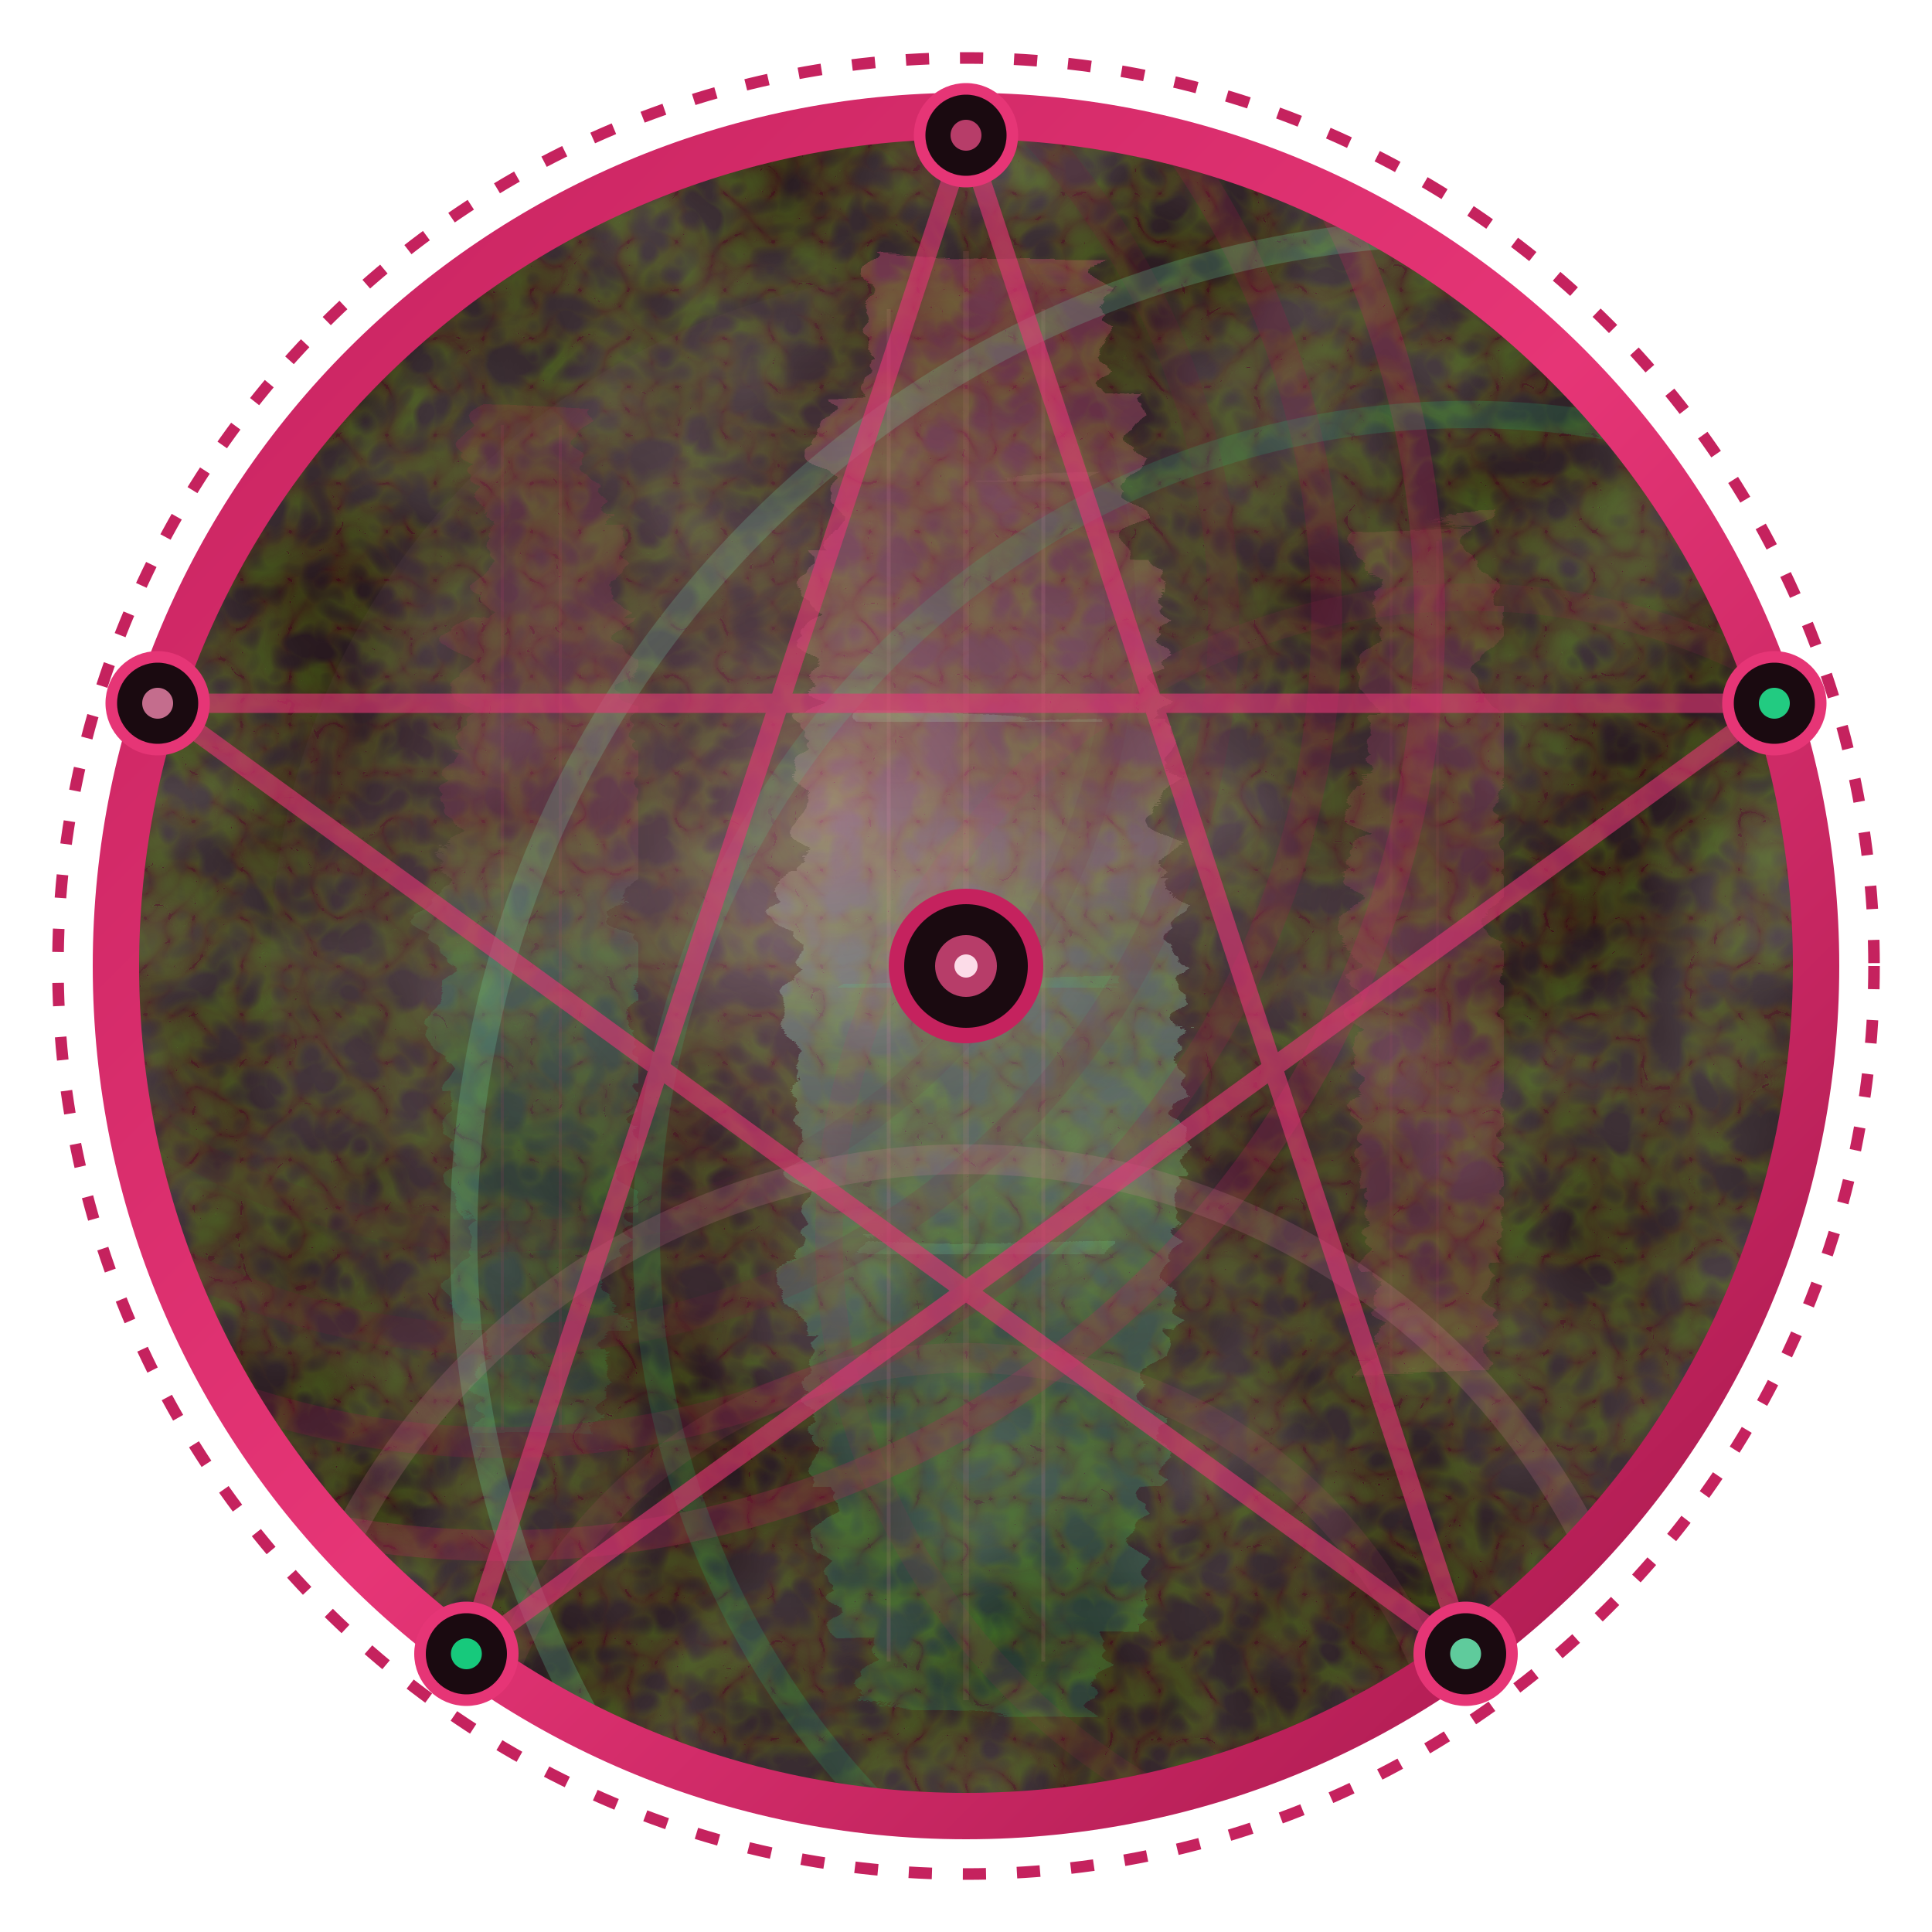
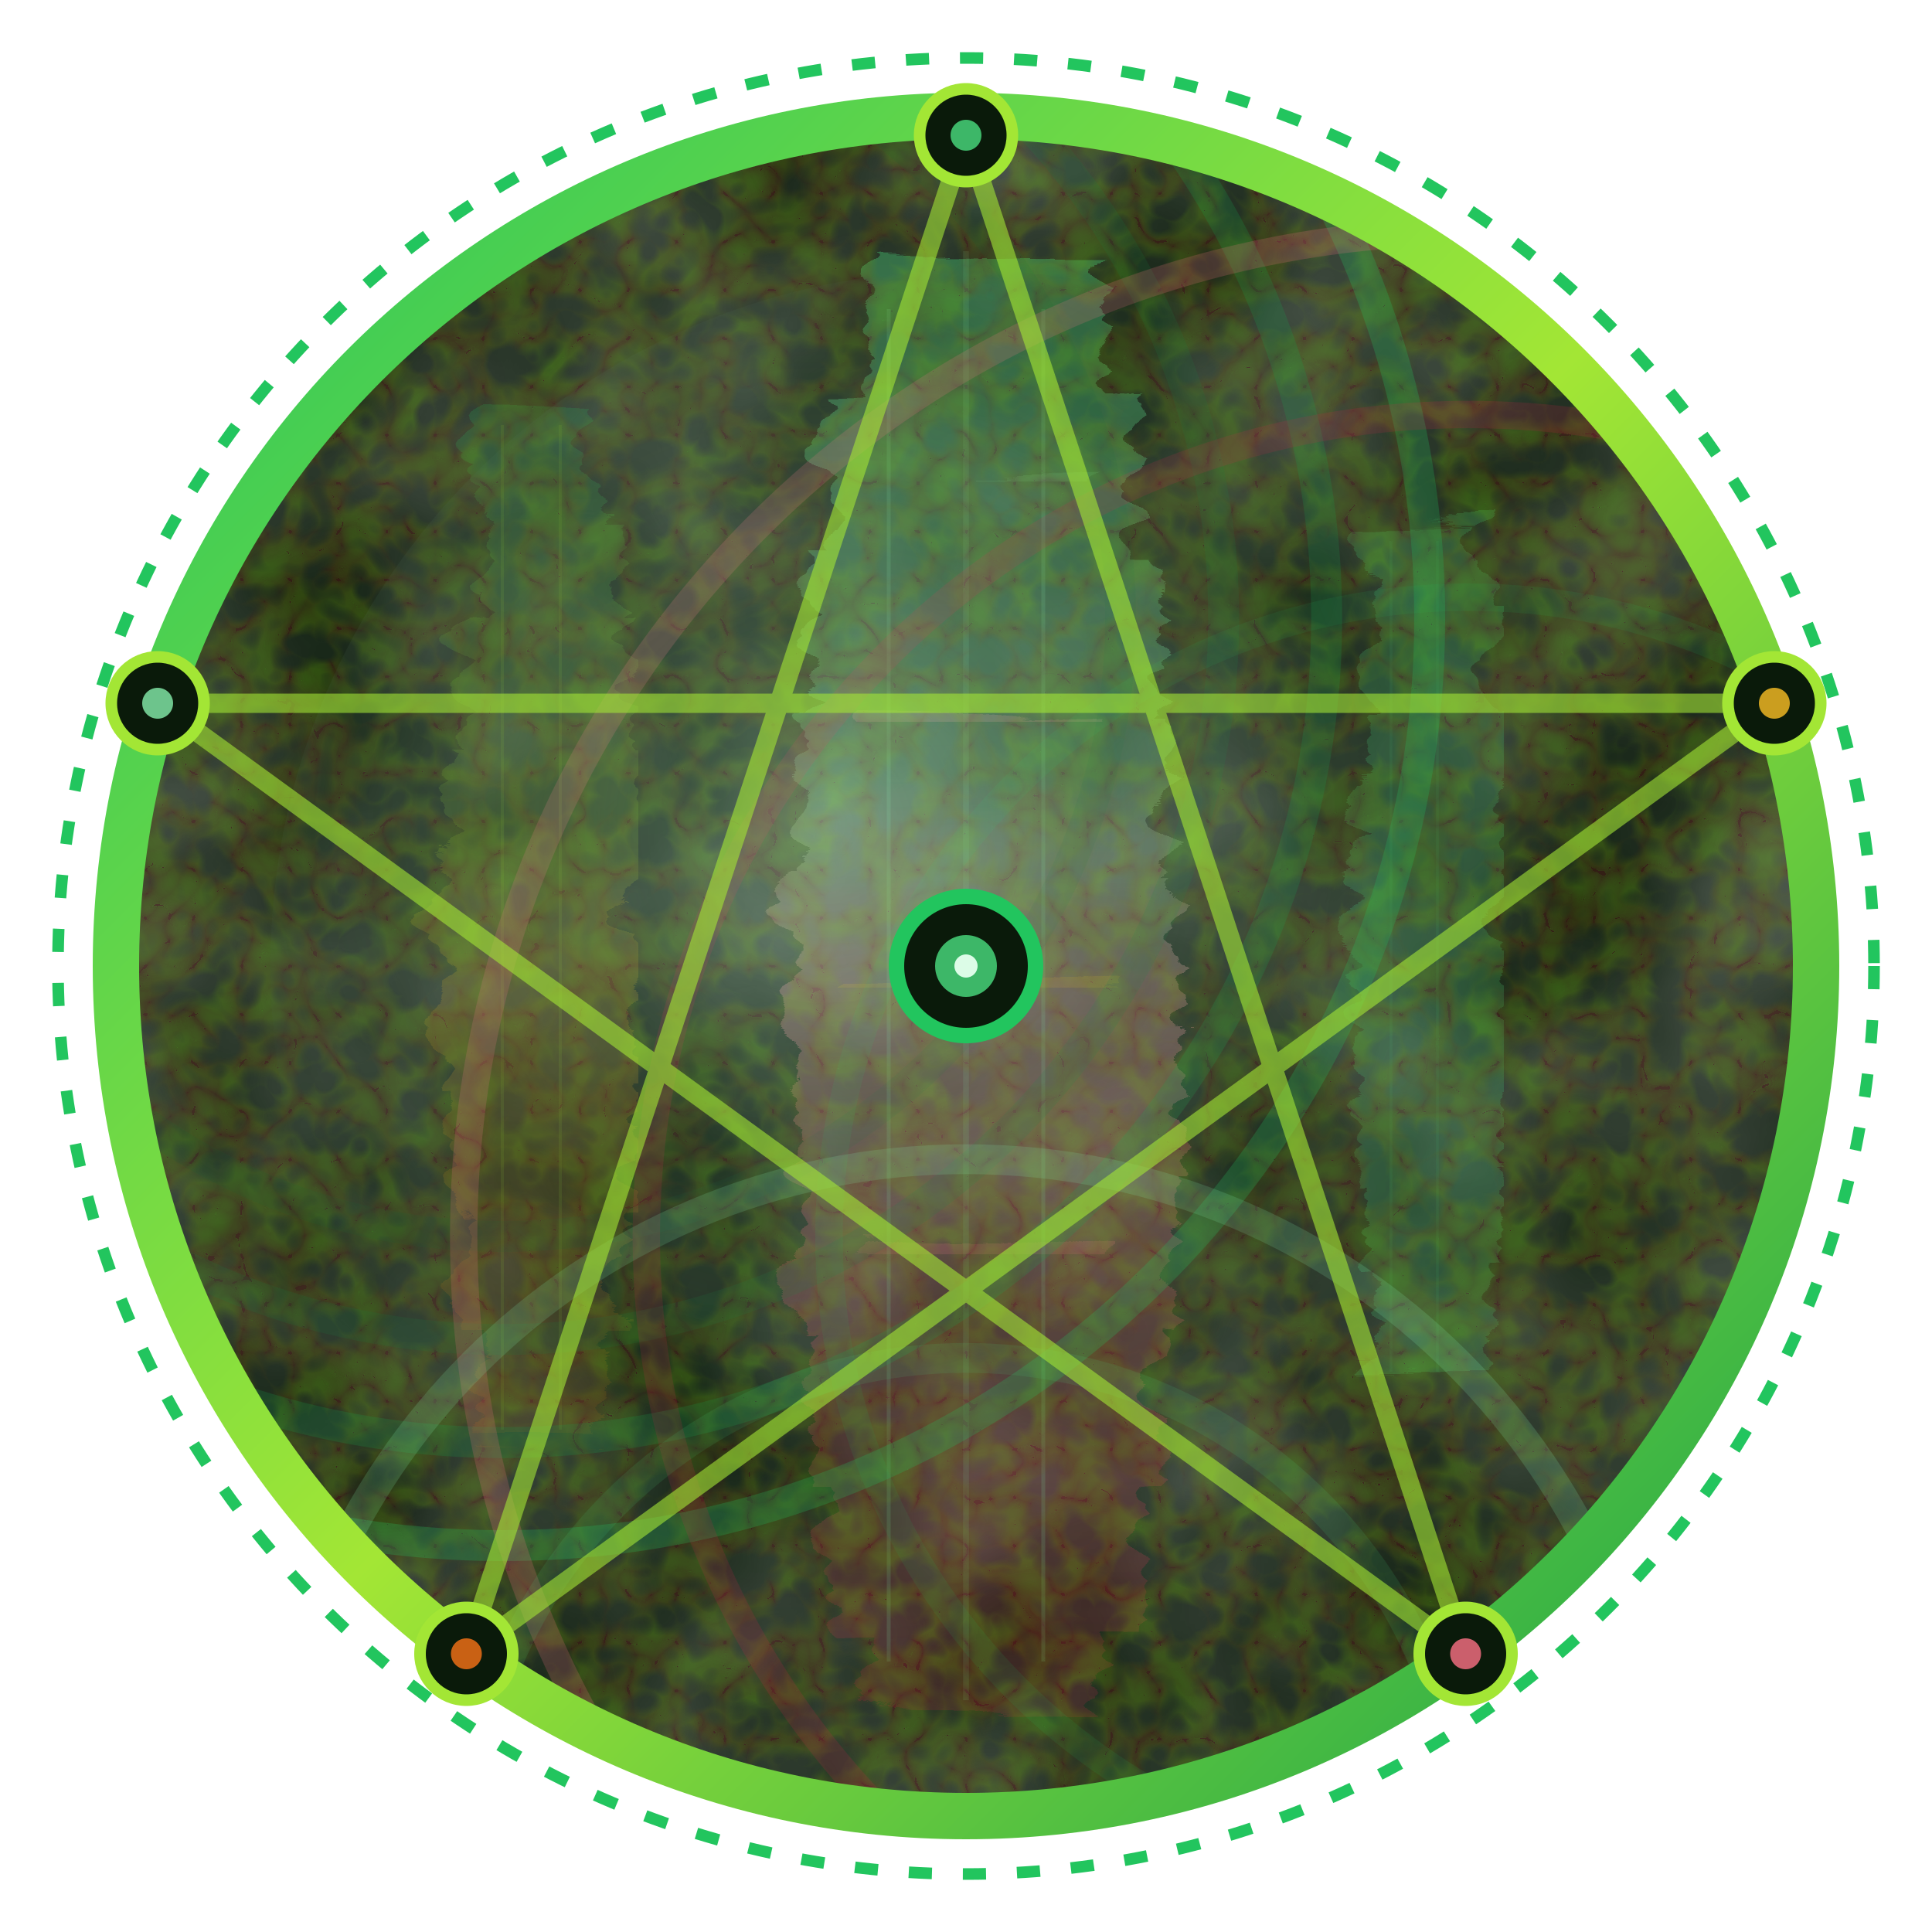
<svg xmlns="http://www.w3.org/2000/svg" viewBox="0 0 500 500" width="100%" height="100%">
  <defs>
    <clipPath id="circleClip">
      <circle cx="250" cy="250" r="220" />
    </clipPath>
    <linearGradient id="pleochroicGlow" x1="0%" y1="0%" x2="100%" y2="100%">
-       <stop offset="0%" stop-color="#c5225e" />
-       <stop offset="50%" stop-color="#e63576" />
-       <stop offset="100%" stop-color="#a3164a" />
+       <stop offset="0%" stop-color="#22c55e" />
+       <stop offset="50%" stop-color="#a3e635" />
+       <stop offset="100%" stop-color="#16a34a" />
    </linearGradient>
    <linearGradient id="crystalZone1" x1="0%" y1="0%" x2="0%" y2="100%">
-       <stop offset="0%" stop-color="#de4a80" stop-opacity="0.7" />
-       <stop offset="35%" stop-color="#ef86ac" stop-opacity="0.5" />
-       <stop offset="50%" stop-color="#a4fdd6" stop-opacity="0.6" />
-       <stop offset="65%" stop-color="#71fbbf" stop-opacity="0.5" />
-       <stop offset="100%" stop-color="#1de18c" stop-opacity="0.3" />
+       <stop offset="0%" stop-color="#4ade80" stop-opacity="0.7" />
+       <stop offset="35%" stop-color="#86efac" stop-opacity="0.5" />
+       <stop offset="50%" stop-color="#fda4af" stop-opacity="0.6" />
+       <stop offset="65%" stop-color="#fb7185" stop-opacity="0.5" />
+       <stop offset="100%" stop-color="#e11d48" stop-opacity="0.3" />
    </linearGradient>
    <linearGradient id="crystalZone2" x1="0%" y1="0%" x2="0%" y2="100%">
-       <stop offset="0%" stop-color="#c5225e" stop-opacity="0.5" />
-       <stop offset="40%" stop-color="#e63576" stop-opacity="0.4" />
-       <stop offset="55%" stop-color="#24fb9e" stop-opacity="0.5" />
-       <stop offset="100%" stop-color="#16f997" stop-opacity="0.3" />
+       <stop offset="0%" stop-color="#22c55e" stop-opacity="0.5" />
+       <stop offset="40%" stop-color="#a3e635" stop-opacity="0.4" />
+       <stop offset="55%" stop-color="#fbbf24" stop-opacity="0.5" />
+       <stop offset="100%" stop-color="#f97316" stop-opacity="0.3" />
    </linearGradient>
    <radialGradient id="centerGlow" cx="40%" cy="40%" r="60%">
-       <stop offset="0%" stop-color="#f7bbd1" stop-opacity="0.3" />
-       <stop offset="100%" stop-color="#1a0a10" stop-opacity="0" />
+       <stop offset="0%" stop-color="#bbf7d0" stop-opacity="0.3" />
+       <stop offset="100%" stop-color="#0a1a0a" stop-opacity="0" />
    </radialGradient>
    <filter id="crystalNoise" x="0%" y="0%" width="100%" height="100%">
      <feTurbulence type="fractalNoise" baseFrequency="0.015" numOctaves="4" seed="17" result="noise" />
      <feColorMatrix type="saturate" values="0" result="mono" />
      <feComponentTransfer result="contrast">
        <feFuncR type="linear" slope="1.6" intercept="-0.3" />
        <feFuncG type="linear" slope="1.6" intercept="-0.3" />
        <feFuncB type="linear" slope="1.6" intercept="-0.3" />
      </feComponentTransfer>
      <feGaussianBlur stdDeviation="1.5" result="blurred" />
    </filter>
    <filter id="striations" x="-10%" y="-10%" width="120%" height="120%">
      <feTurbulence type="turbulence" baseFrequency="0.003 0.06" numOctaves="3" seed="31" result="turb" />
      <feDisplacementMap in="SourceGraphic" in2="turb" scale="18" xChannelSelector="R" yChannelSelector="G" />
    </filter>
    <filter id="speckles" x="0%" y="0%" width="100%" height="100%">
      <feTurbulence type="turbulence" baseFrequency="0.08" numOctaves="2" seed="15" result="speckle" />
      <feColorMatrix type="matrix" values="         0 0 0 0 0.2         0 1 0 0 0         0 0 0 0 0         0 0 0 -3 1.5" result="speckleMask" />
    </filter>
  </defs>
-   <circle cx="250" cy="250" r="220" fill="#1a0a10" />
+   <circle cx="250" cy="250" r="220" fill="#0a1a0a" />
  <g clip-path="url(#circleClip)">
-     <rect x="0" y="0" width="500" height="500" fill="#1f0d14" filter="url(#crystalNoise)" opacity="0.4" />
+     <rect x="0" y="0" width="500" height="500" fill="#0d1f0d" filter="url(#crystalNoise)" opacity="0.4" />
    <path d="M 220 60 L 240 60 L 260 60 L 280 60 L 280 100 L 290 100 L 290 140 L 295 140 L 295 180 L 298 180 L 298 220 L 300 220 L 300 260 L 300 300 L 298 300 L 298 340 L 295 340 L 295 380 L 290 380 L 290 420 L 280 420 L 280 440 L 260 440 L 240 440 L 220 440 L 220 420 L 210 420 L 210 380 L 205 380 L 205 340 L 202 340 L 202 300 L 200 300 L 200 260 L 200 220 L 202 220 L 202 180 L 205 180 L 205 140 L 210 140 L 210 100 L 220 100 Z" fill="url(#crystalZone1)" filter="url(#striations)" opacity="0.5" />
-     <rect x="220" y="120" width="60" height="4" fill="#ef86ac" opacity="0.15" filter="url(#striations)" />
-     <rect x="218" y="180" width="64" height="6" fill="#a4fdd6" opacity="0.2" filter="url(#striations)" />
-     <rect x="215" y="250" width="70" height="5" fill="#24fb9e" opacity="0.15" filter="url(#striations)" />
-     <rect x="218" y="320" width="64" height="4" fill="#71fbbf" opacity="0.18" filter="url(#striations)" />
-     <rect x="220" y="380" width="60" height="3" fill="#de4a80" opacity="0.12" filter="url(#striations)" />
+     <rect x="220" y="120" width="60" height="4" fill="#86efac" opacity="0.15" filter="url(#striations)" />
+     <rect x="218" y="180" width="64" height="6" fill="#fda4af" opacity="0.2" filter="url(#striations)" />
+     <rect x="215" y="250" width="70" height="5" fill="#fbbf24" opacity="0.15" filter="url(#striations)" />
+     <rect x="218" y="320" width="64" height="4" fill="#fb7185" opacity="0.18" filter="url(#striations)" />
+     <rect x="220" y="380" width="60" height="3" fill="#4ade80" opacity="0.12" filter="url(#striations)" />
    <path d="M 120 100 L 135 100 L 150 100 L 150 130 L 155 130 L 155 160 L 158 160 L 158 190 L 160 190 L 160 220 L 160 250 L 160 280 L 158 280 L 158 310 L 155 310 L 155 340 L 150 340 L 150 370 L 135 370 L 120 370 L 120 340 L 115 340 L 115 310 L 112 310 L 112 280 L 110 280 L 110 250 L 110 220 L 112 220 L 112 190 L 115 190 L 115 160 L 120 160 L 120 130 Z" fill="url(#crystalZone2)" filter="url(#striations)" opacity="0.35" />
-     <path d="M 350 130 L 365 130 L 380 130 L 380 155 L 383 155 L 383 180 L 385 180 L 385 210 L 385 240 L 385 270 L 385 300 L 383 300 L 383 325 L 380 325 L 380 350 L 365 350 L 350 350 L 350 325 L 347 325 L 347 300 L 345 300 L 345 270 L 345 240 L 345 210 L 347 210 L 347 180 L 350 180 L 350 155 Z" fill="#de4a80" filter="url(#striations)" opacity="0.2" />
-     <line x1="230" y1="80" x2="230" y2="430" stroke="#ef86ac" stroke-width="1" opacity="0.15" />
-     <line x1="250" y1="65" x2="250" y2="440" stroke="#ef86ac" stroke-width="1.5" opacity="0.12" />
-     <line x1="270" y1="80" x2="270" y2="430" stroke="#ef86ac" stroke-width="1" opacity="0.15" />
-     <line x1="130" y1="110" x2="130" y2="370" stroke="#e63576" stroke-width="0.8" opacity="0.1" />
-     <line x1="145" y1="110" x2="145" y2="370" stroke="#e63576" stroke-width="0.8" opacity="0.1" />
-     <line x1="360" y1="140" x2="360" y2="355" stroke="#de4a80" stroke-width="0.7" opacity="0.08" />
-     <line x1="372" y1="140" x2="372" y2="355" stroke="#de4a80" stroke-width="0.7" opacity="0.08" />
+     <path d="M 350 130 L 365 130 L 380 130 L 380 155 L 383 155 L 383 180 L 385 180 L 385 210 L 385 240 L 385 270 L 385 300 L 383 300 L 383 325 L 380 325 L 380 350 L 365 350 L 350 350 L 350 325 L 347 325 L 347 300 L 345 300 L 345 270 L 345 240 L 345 210 L 347 210 L 347 180 L 350 180 L 350 155 Z" fill="#4ade80" filter="url(#striations)" opacity="0.2" />
+     <line x1="230" y1="80" x2="230" y2="430" stroke="#86efac" stroke-width="1" opacity="0.15" />
+     <line x1="250" y1="65" x2="250" y2="440" stroke="#86efac" stroke-width="1.5" opacity="0.12" />
+     <line x1="270" y1="80" x2="270" y2="430" stroke="#86efac" stroke-width="1" opacity="0.15" />
+     <line x1="130" y1="110" x2="130" y2="370" stroke="#a3e635" stroke-width="0.8" opacity="0.1" />
+     <line x1="145" y1="110" x2="145" y2="370" stroke="#a3e635" stroke-width="0.8" opacity="0.1" />
+     <line x1="360" y1="140" x2="360" y2="355" stroke="#4ade80" stroke-width="0.7" opacity="0.08" />
+     <line x1="372" y1="140" x2="372" y2="355" stroke="#4ade80" stroke-width="0.7" opacity="0.08" />
    <rect x="0" y="0" width="500" height="500" fill="#000" filter="url(#speckles)" opacity="0.25" />
-     <circle cx="130" cy="160" r="240.0" fill="none" stroke="#c5225e" stroke-width="8.0" opacity="0.25" />
-     <circle cx="130" cy="160" r="213.333" fill="none" stroke="#a3164a" stroke-width="8.0" opacity="0.2" />
-     <circle cx="130" cy="160" r="186.667" fill="none" stroke="#80153c" stroke-width="8.0" opacity="0.15" />
-     <circle cx="130" cy="160" r="160.0" fill="none" stroke="#6b0d2f" stroke-width="8.0" opacity="0.1" />
-     <circle cx="380" cy="320" r="260.0" fill="none" stroke="#71fbbf" stroke-width="7.09" opacity="0.2" />
-     <circle cx="380" cy="320" r="212.727" fill="none" stroke="#1de18c" stroke-width="7.09" opacity="0.15" />
-     <circle cx="380" cy="320" r="165.455" fill="none" stroke="#c5225e" stroke-width="7.09" opacity="0.1" />
-     <circle cx="250" cy="480" r="180.0" fill="none" stroke="#ef86ac" stroke-width="7.71" opacity="0.18" />
-     <circle cx="250" cy="480" r="128.571" fill="none" stroke="#de4a80" stroke-width="7.71" opacity="0.12" />
+     <circle cx="130" cy="160" r="240.0" fill="none" stroke="#22c55e" stroke-width="8.0" opacity="0.25" />
+     <circle cx="130" cy="160" r="213.333" fill="none" stroke="#16a34a" stroke-width="8.0" opacity="0.2" />
+     <circle cx="130" cy="160" r="186.667" fill="none" stroke="#15803d" stroke-width="8.0" opacity="0.15" />
+     <circle cx="130" cy="160" r="160.0" fill="none" stroke="#0d6b30" stroke-width="8.0" opacity="0.1" />
+     <circle cx="380" cy="320" r="260.0" fill="none" stroke="#fb7185" stroke-width="7.09" opacity="0.2" />
+     <circle cx="380" cy="320" r="212.727" fill="none" stroke="#e11d48" stroke-width="7.09" opacity="0.15" />
+     <circle cx="380" cy="320" r="165.455" fill="none" stroke="#22c55e" stroke-width="7.09" opacity="0.1" />
+     <circle cx="250" cy="480" r="180.0" fill="none" stroke="#86efac" stroke-width="7.71" opacity="0.18" />
+     <circle cx="250" cy="480" r="128.571" fill="none" stroke="#4ade80" stroke-width="7.71" opacity="0.12" />
  </g>
  <circle cx="250" cy="250" r="180" fill="url(#centerGlow)" />
  <circle cx="250" cy="250" r="220" fill="none" stroke="url(#pleochroicGlow)" stroke-width="12" />
-   <circle cx="250" cy="250" r="235" fill="none" stroke="#c5225e" stroke-width="3" stroke-dasharray="6, 8" />
-   <path d="M 250 35 L 379.3 428 L 40.8 182 L 459.2 182 L 120.7 428 Z" fill="none" stroke="#e63576" stroke-width="5" stroke-linejoin="round" opacity="0.6" />
-   <circle cx="250" cy="250" r="18" fill="#1a0a10" stroke="#c5225e" stroke-width="4" />
-   <circle cx="250" cy="250" r="8" fill="#de4a80" opacity="0.8" />
-   <circle cx="250" cy="250" r="3" fill="#fcdce8" />
+   <circle cx="250" cy="250" r="235" fill="none" stroke="#22c55e" stroke-width="3" stroke-dasharray="6, 8" />
+   <path d="M 250 35 L 379.3 428 L 40.8 182 L 459.2 182 L 120.7 428 Z" fill="none" stroke="#a3e635" stroke-width="5" stroke-linejoin="round" opacity="0.6" />
+   <circle cx="250" cy="250" r="18" fill="#0a1a0a" stroke="#22c55e" stroke-width="4" />
+   <circle cx="250" cy="250" r="8" fill="#4ade80" opacity="0.8" />
+   <circle cx="250" cy="250" r="3" fill="#dcfce7" />
  <g>
-     <circle cx="250" cy="35" r="12" fill="#1a0a10" stroke="#e63576" stroke-width="3" />
-     <circle cx="250" cy="35" r="4" fill="#de4a80" opacity="0.8" />
+     <circle cx="250" cy="35" r="12" fill="#0a1a0a" stroke="#a3e635" stroke-width="3" />
+     <circle cx="250" cy="35" r="4" fill="#4ade80" opacity="0.8" />
  </g>
  <g>
-     <circle cx="379.3" cy="428" r="12" fill="#1a0a10" stroke="#e63576" stroke-width="3" />
-     <circle cx="379.3" cy="428" r="4" fill="#71fbbf" opacity="0.8" />
+     <circle cx="379.3" cy="428" r="12" fill="#0a1a0a" stroke="#a3e635" stroke-width="3" />
+     <circle cx="379.3" cy="428" r="4" fill="#fb7185" opacity="0.8" />
  </g>
  <g>
-     <circle cx="40.8" cy="182" r="12" fill="#1a0a10" stroke="#e63576" stroke-width="3" />
-     <circle cx="40.8" cy="182" r="4" fill="#ef86ac" opacity="0.8" />
+     <circle cx="40.8" cy="182" r="12" fill="#0a1a0a" stroke="#a3e635" stroke-width="3" />
+     <circle cx="40.8" cy="182" r="4" fill="#86efac" opacity="0.8" />
  </g>
  <g>
-     <circle cx="459.2" cy="182" r="12" fill="#1a0a10" stroke="#e63576" stroke-width="3" />
-     <circle cx="459.2" cy="182" r="4" fill="#24fb9e" opacity="0.8" />
+     <circle cx="459.2" cy="182" r="12" fill="#0a1a0a" stroke="#a3e635" stroke-width="3" />
+     <circle cx="459.2" cy="182" r="4" fill="#fbbf24" opacity="0.8" />
  </g>
  <g>
-     <circle cx="120.7" cy="428" r="12" fill="#1a0a10" stroke="#e63576" stroke-width="3" />
-     <circle cx="120.7" cy="428" r="4" fill="#16f997" opacity="0.8" />
+     <circle cx="120.7" cy="428" r="12" fill="#0a1a0a" stroke="#a3e635" stroke-width="3" />
+     <circle cx="120.7" cy="428" r="4" fill="#f97316" opacity="0.8" />
  </g>
</svg>
